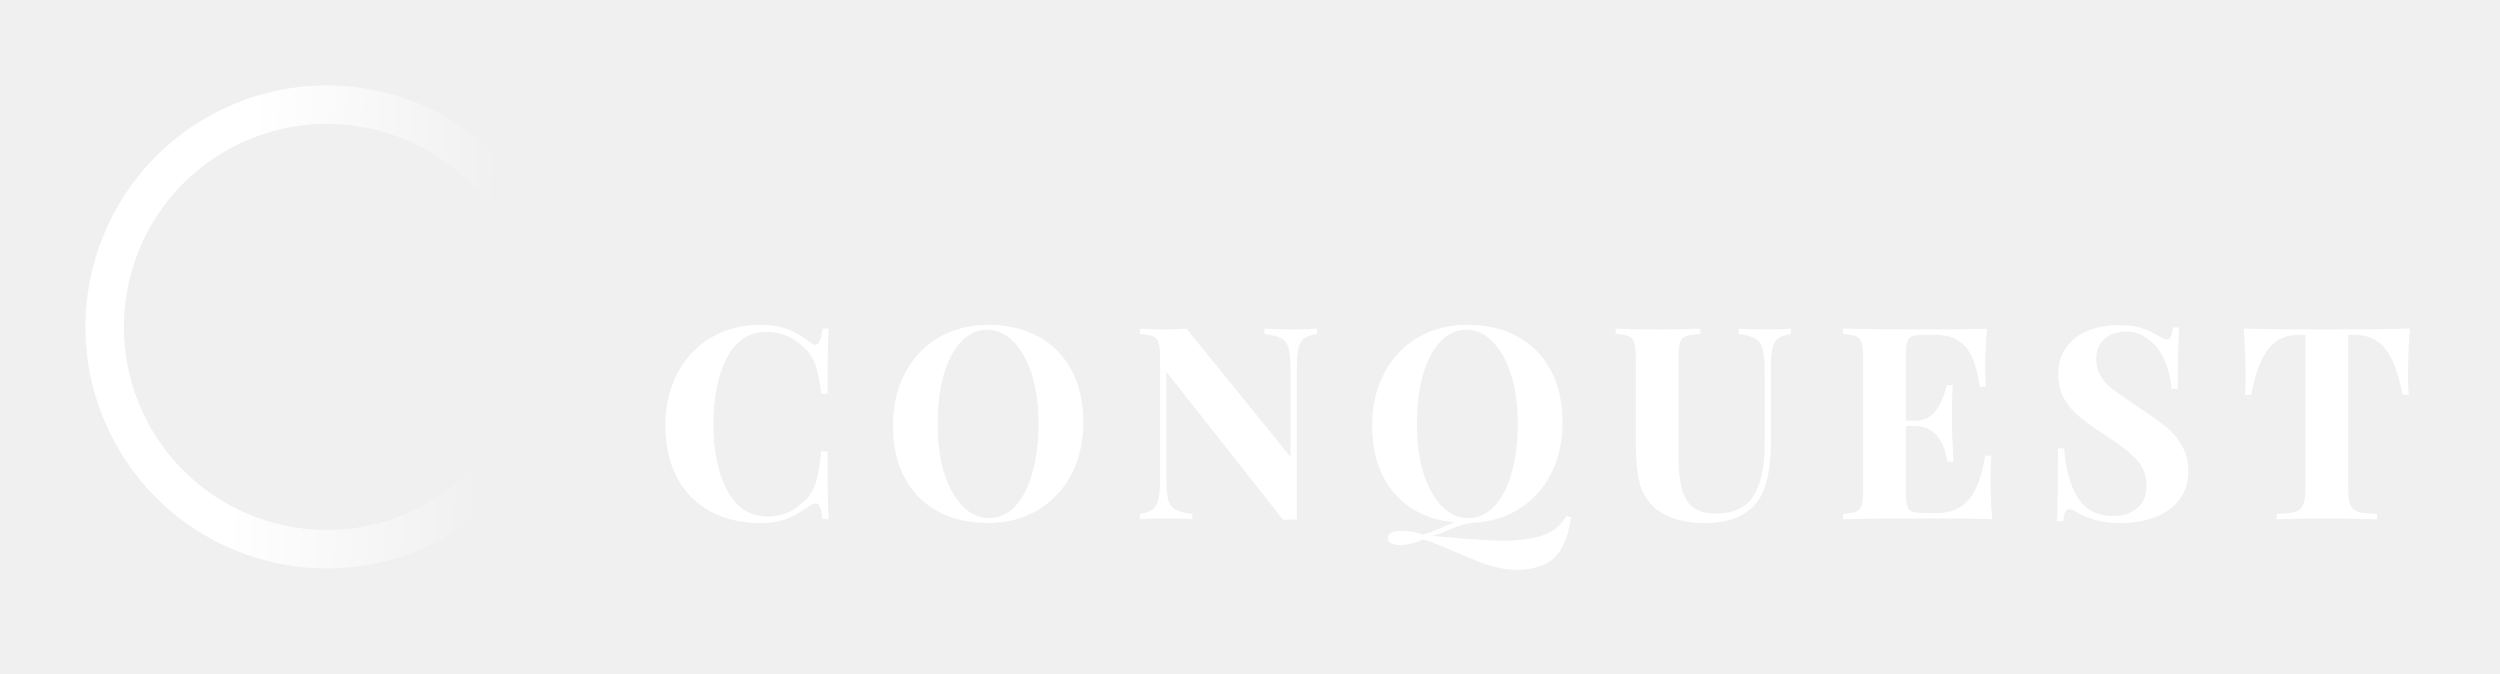
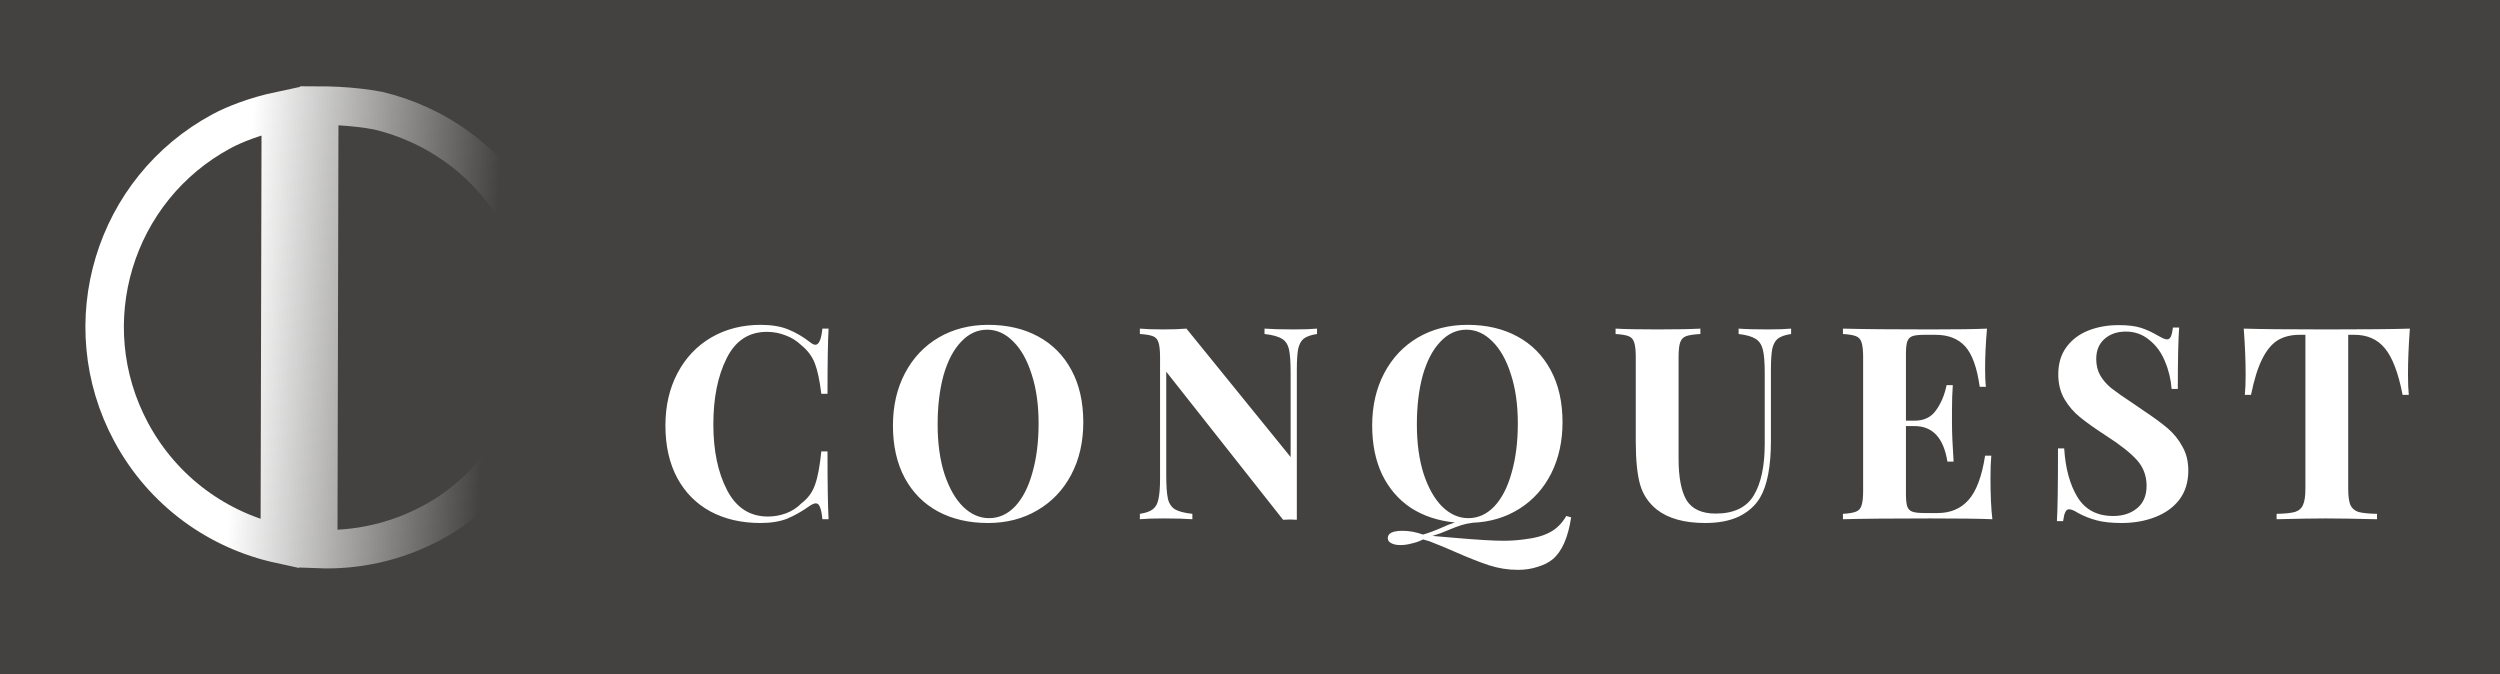
<svg xmlns="http://www.w3.org/2000/svg" width="130" height="35" viewBox="0 0 130 35" fill="none">
-   <path d="M39.558 16.892C40.118 16.892 40.594 16.971 40.986 17.13C41.378 17.289 41.761 17.513 42.134 17.802C42.237 17.886 42.325 17.928 42.4 17.928C42.587 17.928 42.708 17.648 42.764 17.088H43.086C43.049 17.723 43.03 18.852 43.03 20.476H42.708C42.624 19.785 42.512 19.258 42.372 18.894C42.232 18.53 41.994 18.213 41.658 17.942C41.425 17.718 41.154 17.55 40.846 17.438C40.538 17.317 40.216 17.256 39.88 17.256C38.937 17.256 38.237 17.718 37.78 18.642C37.323 19.557 37.094 20.7 37.094 22.072C37.094 23.435 37.332 24.573 37.808 25.488C38.284 26.403 38.993 26.86 39.936 26.86C40.253 26.86 40.566 26.804 40.874 26.692C41.191 26.571 41.457 26.398 41.672 26.174C42.017 25.913 42.255 25.586 42.386 25.194C42.526 24.802 42.633 24.228 42.708 23.472H43.03C43.03 25.161 43.049 26.337 43.086 27H42.764C42.736 26.701 42.694 26.491 42.638 26.37C42.591 26.239 42.521 26.174 42.428 26.174C42.353 26.174 42.255 26.211 42.134 26.286C41.714 26.585 41.313 26.813 40.93 26.972C40.547 27.121 40.085 27.196 39.544 27.196C38.555 27.196 37.687 26.995 36.94 26.594C36.203 26.193 35.629 25.614 35.218 24.858C34.807 24.093 34.602 23.183 34.602 22.128C34.602 21.101 34.812 20.191 35.232 19.398C35.652 18.605 36.235 17.989 36.982 17.55C37.738 17.111 38.597 16.892 39.558 16.892ZM51.389 16.892C52.378 16.892 53.242 17.093 53.979 17.494C54.726 17.895 55.304 18.479 55.715 19.244C56.126 20 56.331 20.905 56.331 21.96C56.331 22.987 56.121 23.897 55.701 24.69C55.281 25.483 54.693 26.099 53.937 26.538C53.19 26.977 52.336 27.196 51.375 27.196C50.386 27.196 49.518 26.995 48.771 26.594C48.034 26.193 47.46 25.614 47.049 24.858C46.638 24.093 46.433 23.183 46.433 22.128C46.433 21.101 46.643 20.191 47.063 19.398C47.483 18.605 48.066 17.989 48.813 17.55C49.569 17.111 50.428 16.892 51.389 16.892ZM51.333 17.144C50.82 17.144 50.367 17.354 49.975 17.774C49.583 18.185 49.28 18.763 49.065 19.51C48.86 20.257 48.757 21.111 48.757 22.072C48.757 23.043 48.874 23.897 49.107 24.634C49.35 25.371 49.672 25.941 50.073 26.342C50.484 26.743 50.936 26.944 51.431 26.944C51.944 26.944 52.397 26.739 52.789 26.328C53.181 25.908 53.48 25.325 53.685 24.578C53.9 23.831 54.007 22.977 54.007 22.016C54.007 21.045 53.886 20.191 53.643 19.454C53.41 18.717 53.088 18.147 52.677 17.746C52.276 17.345 51.828 17.144 51.333 17.144ZM68.485 17.368C68.177 17.415 67.949 17.494 67.799 17.606C67.659 17.718 67.561 17.895 67.505 18.138C67.459 18.381 67.435 18.74 67.435 19.216V27.028L67.099 27.014L66.721 27.028L60.645 19.328V24.704C60.645 25.255 60.673 25.661 60.729 25.922C60.785 26.174 60.907 26.361 61.093 26.482C61.28 26.594 61.583 26.673 62.003 26.72V27C61.639 26.972 61.135 26.958 60.491 26.958C59.978 26.958 59.572 26.972 59.273 27V26.72C59.581 26.673 59.805 26.594 59.945 26.482C60.095 26.37 60.193 26.193 60.239 25.95C60.295 25.707 60.323 25.348 60.323 24.872V18.572C60.323 18.217 60.295 17.961 60.239 17.802C60.193 17.643 60.095 17.536 59.945 17.48C59.805 17.424 59.581 17.387 59.273 17.368V17.088C59.572 17.116 59.978 17.13 60.491 17.13C60.958 17.13 61.359 17.116 61.695 17.088L67.113 23.766V19.384C67.113 18.833 67.085 18.432 67.029 18.18C66.973 17.919 66.852 17.732 66.665 17.62C66.479 17.499 66.175 17.415 65.755 17.368V17.088C66.119 17.116 66.623 17.13 67.267 17.13C67.79 17.13 68.196 17.116 68.485 17.088V17.368ZM81.699 26.902C81.54 27.957 81.218 28.685 80.733 29.086C80.528 29.254 80.266 29.385 79.949 29.478C79.641 29.581 79.3 29.632 78.927 29.632C78.423 29.632 77.924 29.553 77.429 29.394C76.944 29.235 76.342 28.997 75.623 28.68C75.446 28.605 75.25 28.521 75.035 28.428C74.83 28.344 74.596 28.251 74.335 28.148L73.999 28.05C73.822 28.143 73.626 28.213 73.411 28.26C73.206 28.316 73.01 28.344 72.823 28.344C72.627 28.344 72.468 28.311 72.347 28.246C72.226 28.19 72.165 28.101 72.165 27.98C72.165 27.728 72.422 27.602 72.935 27.602C73.28 27.602 73.635 27.667 73.999 27.798C74.316 27.705 74.652 27.579 75.007 27.42C75.072 27.392 75.17 27.35 75.301 27.294C75.432 27.247 75.548 27.205 75.651 27.168C74.783 27.084 74.022 26.832 73.369 26.412C72.725 25.983 72.226 25.404 71.871 24.676C71.526 23.948 71.353 23.099 71.353 22.128C71.353 21.101 71.563 20.191 71.983 19.398C72.403 18.605 72.986 17.989 73.733 17.55C74.489 17.111 75.348 16.892 76.309 16.892C77.298 16.892 78.162 17.093 78.899 17.494C79.646 17.895 80.224 18.479 80.635 19.244C81.046 20 81.251 20.905 81.251 21.96C81.251 22.949 81.055 23.836 80.663 24.62C80.271 25.395 79.72 26.006 79.011 26.454C78.302 26.902 77.494 27.145 76.589 27.182C76.365 27.21 76.164 27.252 75.987 27.308C75.81 27.364 75.6 27.443 75.357 27.546C75.058 27.677 74.769 27.784 74.489 27.868L75.623 27.966C76.808 28.069 77.662 28.12 78.185 28.12C78.53 28.12 78.88 28.097 79.235 28.05C79.814 27.985 80.271 27.859 80.607 27.672C80.943 27.495 81.223 27.215 81.447 26.832L81.699 26.902ZM73.677 22.072C73.677 23.043 73.794 23.897 74.027 24.634C74.27 25.371 74.592 25.941 74.993 26.342C75.404 26.743 75.856 26.944 76.351 26.944C76.864 26.944 77.317 26.739 77.709 26.328C78.101 25.908 78.4 25.325 78.605 24.578C78.82 23.831 78.927 22.977 78.927 22.016C78.927 21.045 78.806 20.191 78.563 19.454C78.33 18.717 78.008 18.147 77.597 17.746C77.196 17.345 76.748 17.144 76.253 17.144C75.74 17.144 75.287 17.354 74.895 17.774C74.503 18.185 74.2 18.763 73.985 19.51C73.78 20.257 73.677 21.111 73.677 22.072ZM93.138 17.368C92.83 17.415 92.602 17.494 92.452 17.606C92.312 17.718 92.214 17.895 92.158 18.138C92.112 18.381 92.088 18.74 92.088 19.216V22.926C92.088 24.261 91.897 25.25 91.514 25.894C91.262 26.305 90.898 26.627 90.422 26.86C89.946 27.084 89.363 27.196 88.672 27.196C87.59 27.196 86.75 26.963 86.152 26.496C85.723 26.151 85.434 25.717 85.284 25.194C85.135 24.662 85.06 23.92 85.06 22.968V18.572C85.06 18.217 85.032 17.961 84.976 17.802C84.93 17.643 84.832 17.536 84.682 17.48C84.542 17.424 84.318 17.387 84.01 17.368V17.088C84.486 17.116 85.214 17.13 86.194 17.13C87.165 17.13 87.907 17.116 88.42 17.088V17.368C88.084 17.387 87.837 17.424 87.678 17.48C87.529 17.536 87.426 17.643 87.37 17.802C87.314 17.961 87.286 18.217 87.286 18.572V23.85C87.286 24.83 87.426 25.553 87.706 26.02C87.996 26.477 88.5 26.706 89.218 26.706C90.152 26.706 90.81 26.393 91.192 25.768C91.575 25.133 91.766 24.237 91.766 23.08V19.384C91.766 18.843 91.734 18.441 91.668 18.18C91.603 17.919 91.477 17.732 91.29 17.62C91.104 17.499 90.81 17.415 90.408 17.368V17.088C90.763 17.116 91.267 17.13 91.92 17.13C92.443 17.13 92.849 17.116 93.138 17.088V17.368ZM103.505 24.872C103.505 25.731 103.537 26.44 103.603 27C102.968 26.972 101.899 26.958 100.397 26.958C98.362 26.958 96.841 26.972 95.833 27V26.72C96.141 26.701 96.365 26.664 96.505 26.608C96.654 26.552 96.752 26.445 96.799 26.286C96.855 26.127 96.883 25.871 96.883 25.516V18.572C96.883 18.217 96.855 17.961 96.799 17.802C96.752 17.643 96.654 17.536 96.505 17.48C96.365 17.424 96.141 17.387 95.833 17.368V17.088C96.841 17.116 98.362 17.13 100.397 17.13C101.769 17.13 102.744 17.116 103.323 17.088C103.257 17.863 103.225 18.553 103.225 19.16C103.225 19.571 103.239 19.888 103.267 20.112H102.945C102.805 19.113 102.553 18.413 102.189 18.012C101.825 17.611 101.311 17.41 100.649 17.41H100.075C99.785 17.41 99.575 17.433 99.445 17.48C99.314 17.527 99.225 17.62 99.179 17.76C99.132 17.891 99.109 18.105 99.109 18.404V21.876H99.557C100.051 21.876 100.425 21.694 100.677 21.33C100.938 20.966 101.12 20.532 101.223 20.028H101.545C101.517 20.42 101.503 20.859 101.503 21.344V22.016C101.503 22.492 101.531 23.155 101.587 24.004H101.265C101.069 22.772 100.499 22.156 99.557 22.156H99.109V25.684C99.109 25.983 99.132 26.202 99.179 26.342C99.225 26.473 99.314 26.561 99.445 26.608C99.575 26.655 99.785 26.678 100.075 26.678H100.761C101.423 26.678 101.955 26.454 102.357 26.006C102.767 25.549 103.057 24.779 103.225 23.696H103.547C103.519 24.004 103.505 24.396 103.505 24.872ZM110.166 16.906C110.651 16.906 111.038 16.953 111.328 17.046C111.617 17.139 111.911 17.275 112.21 17.452C112.312 17.508 112.401 17.555 112.476 17.592C112.56 17.629 112.63 17.648 112.686 17.648C112.77 17.648 112.835 17.601 112.882 17.508C112.928 17.405 112.966 17.247 112.994 17.032H113.316C113.269 17.657 113.246 18.721 113.246 20.224H112.924C112.886 19.72 112.77 19.239 112.574 18.782C112.387 18.325 112.116 17.956 111.762 17.676C111.416 17.387 111.01 17.242 110.544 17.242C110.086 17.242 109.713 17.373 109.424 17.634C109.144 17.886 109.004 18.231 109.004 18.67C109.004 18.997 109.074 19.281 109.214 19.524C109.354 19.767 109.55 19.991 109.802 20.196C110.054 20.392 110.441 20.663 110.964 21.008L111.412 21.316C111.962 21.68 112.396 21.997 112.714 22.268C113.031 22.539 113.288 22.856 113.484 23.22C113.689 23.575 113.792 23.99 113.792 24.466C113.792 25.063 113.638 25.567 113.33 25.978C113.022 26.379 112.602 26.683 112.07 26.888C111.547 27.093 110.964 27.196 110.32 27.196C109.797 27.196 109.363 27.149 109.018 27.056C108.672 26.963 108.355 26.837 108.066 26.678C107.86 26.547 107.702 26.482 107.59 26.482C107.506 26.482 107.44 26.533 107.394 26.636C107.347 26.729 107.31 26.883 107.282 27.098H106.96C106.997 26.51 107.016 25.25 107.016 23.318H107.338C107.403 24.363 107.636 25.213 108.038 25.866C108.439 26.51 109.055 26.832 109.886 26.832C110.39 26.832 110.805 26.697 111.132 26.426C111.458 26.155 111.622 25.768 111.622 25.264C111.622 24.741 111.454 24.293 111.118 23.92C110.782 23.547 110.25 23.127 109.522 22.66C108.962 22.296 108.514 21.979 108.178 21.708C107.842 21.437 107.566 21.12 107.352 20.756C107.137 20.383 107.03 19.953 107.03 19.468C107.03 18.908 107.17 18.437 107.45 18.054C107.739 17.662 108.122 17.373 108.598 17.186C109.074 16.999 109.596 16.906 110.166 16.906ZM125.313 17.088C125.248 17.975 125.215 18.768 125.215 19.468C125.215 19.907 125.229 20.261 125.257 20.532H124.935C124.711 19.384 124.403 18.577 124.011 18.11C123.629 17.643 123.101 17.41 122.429 17.41H122.107V25.404C122.107 25.796 122.145 26.081 122.219 26.258C122.303 26.435 122.443 26.557 122.639 26.622C122.845 26.678 123.167 26.711 123.605 26.72V27C122.429 26.972 121.543 26.958 120.945 26.958C120.357 26.958 119.503 26.972 118.383 27V26.72C118.822 26.711 119.139 26.678 119.335 26.622C119.541 26.557 119.681 26.435 119.755 26.258C119.839 26.081 119.881 25.796 119.881 25.404V17.41H119.573C119.125 17.41 118.743 17.508 118.425 17.704C118.117 17.9 117.851 18.227 117.627 18.684C117.403 19.132 117.212 19.748 117.053 20.532H116.731C116.759 20.261 116.773 19.907 116.773 19.468C116.773 18.768 116.741 17.975 116.675 17.088C117.525 17.116 118.967 17.13 121.001 17.13C123.036 17.13 124.473 17.116 125.313 17.088Z" fill="white" />
-   <path d="M27.183 11.538C28.214 13.46 28.645 15.539 28.543 17.566C28.347 21.482 26.164 25.198 22.46 27.184C20.295 28.345 17.929 28.745 15.662 28.479C12.034 28.053 8.67 25.92 6.815 22.46C3.799 16.835 5.914 9.831 11.538 6.815C12.878 6.096 14.294 5.67 15.715 5.511C17.798 5.279 19.895 5.623 21.777 6.477C24.009 7.488 25.936 9.212 27.183 11.538Z" stroke="url(#paint0_linear_0_486)" stroke-width="2" />
+   <rect width="130" height="35" fill="#E5E5E5" />
+   <g clip-path="url(#clip0_0_1)">
+     <rect width="1366" height="2995" transform="translate(-182 -2787)" fill="white" />
+     <rect x="-182" y="-67" width="1366" height="275" fill="#444240" />
+     <path d="M39.558 16.892C40.118 16.892 40.594 16.971 40.986 17.13C41.378 17.289 41.761 17.513 42.134 17.802C42.237 17.886 42.325 17.928 42.4 17.928C42.587 17.928 42.708 17.648 42.764 17.088H43.086C43.049 17.723 43.03 18.852 43.03 20.476H42.708C42.624 19.785 42.512 19.258 42.372 18.894C42.232 18.53 41.994 18.213 41.658 17.942C41.425 17.718 41.154 17.55 40.846 17.438C40.538 17.317 40.216 17.256 39.88 17.256C38.937 17.256 38.237 17.718 37.78 18.642C37.323 19.557 37.094 20.7 37.094 22.072C37.094 23.435 37.332 24.573 37.808 25.488C38.284 26.403 38.993 26.86 39.936 26.86C40.253 26.86 40.566 26.804 40.874 26.692C41.191 26.571 41.457 26.398 41.672 26.174C42.017 25.913 42.255 25.586 42.386 25.194C42.526 24.802 42.633 24.228 42.708 23.472H43.03C43.03 25.161 43.049 26.337 43.086 27H42.764C42.736 26.701 42.694 26.491 42.638 26.37C42.591 26.239 42.521 26.174 42.428 26.174C42.353 26.174 42.255 26.211 42.134 26.286C41.714 26.585 41.313 26.813 40.93 26.972C40.547 27.121 40.085 27.196 39.544 27.196C38.555 27.196 37.687 26.995 36.94 26.594C36.203 26.193 35.629 25.614 35.218 24.858C34.807 24.093 34.602 23.183 34.602 22.128C34.602 21.101 34.812 20.191 35.232 19.398C35.652 18.605 36.235 17.989 36.982 17.55C37.738 17.111 38.597 16.892 39.558 16.892ZM51.389 16.892C52.378 16.892 53.242 17.093 53.979 17.494C54.726 17.895 55.304 18.479 55.715 19.244C56.126 20 56.331 20.905 56.331 21.96C56.331 22.987 56.121 23.897 55.701 24.69C55.281 25.483 54.693 26.099 53.937 26.538C53.19 26.977 52.336 27.196 51.375 27.196C50.386 27.196 49.518 26.995 48.771 26.594C48.034 26.193 47.46 25.614 47.049 24.858C46.638 24.093 46.433 23.183 46.433 22.128C46.433 21.101 46.643 20.191 47.063 19.398C47.483 18.605 48.066 17.989 48.813 17.55C49.569 17.111 50.428 16.892 51.389 16.892ZM51.333 17.144C50.82 17.144 50.367 17.354 49.975 17.774C49.583 18.185 49.28 18.763 49.065 19.51C48.86 20.257 48.757 21.111 48.757 22.072C48.757 23.043 48.874 23.897 49.107 24.634C49.35 25.371 49.672 25.941 50.073 26.342C50.484 26.743 50.936 26.944 51.431 26.944C51.944 26.944 52.397 26.739 52.789 26.328C53.181 25.908 53.48 25.325 53.685 24.578C53.9 23.831 54.007 22.977 54.007 22.016C54.007 21.045 53.886 20.191 53.643 19.454C53.41 18.717 53.088 18.147 52.677 17.746C52.276 17.345 51.828 17.144 51.333 17.144ZM68.485 17.368C68.177 17.415 67.949 17.494 67.799 17.606C67.659 17.718 67.561 17.895 67.505 18.138C67.459 18.381 67.435 18.74 67.435 19.216V27.028L67.099 27.014L66.721 27.028L60.645 19.328V24.704C60.645 25.255 60.673 25.661 60.729 25.922C60.785 26.174 60.907 26.361 61.093 26.482C61.28 26.594 61.583 26.673 62.003 26.72V27C61.639 26.972 61.135 26.958 60.491 26.958C59.978 26.958 59.572 26.972 59.273 27V26.72C59.581 26.673 59.805 26.594 59.945 26.482C60.095 26.37 60.193 26.193 60.239 25.95C60.295 25.707 60.323 25.348 60.323 24.872V18.572C60.323 18.217 60.295 17.961 60.239 17.802C60.193 17.643 60.095 17.536 59.945 17.48C59.805 17.424 59.581 17.387 59.273 17.368V17.088C59.572 17.116 59.978 17.13 60.491 17.13C60.958 17.13 61.359 17.116 61.695 17.088L67.113 23.766V19.384C67.113 18.833 67.085 18.432 67.029 18.18C66.973 17.919 66.852 17.732 66.665 17.62C66.479 17.499 66.175 17.415 65.755 17.368V17.088C66.119 17.116 66.623 17.13 67.267 17.13C67.79 17.13 68.196 17.116 68.485 17.088V17.368ZM81.699 26.902C81.54 27.957 81.218 28.685 80.733 29.086C80.528 29.254 80.266 29.385 79.949 29.478C79.641 29.581 79.3 29.632 78.927 29.632C78.423 29.632 77.924 29.553 77.429 29.394C76.944 29.235 76.342 28.997 75.623 28.68C75.446 28.605 75.25 28.521 75.035 28.428C74.83 28.344 74.596 28.251 74.335 28.148L73.999 28.05C73.822 28.143 73.626 28.213 73.411 28.26C73.206 28.316 73.01 28.344 72.823 28.344C72.627 28.344 72.468 28.311 72.347 28.246C72.226 28.19 72.165 28.101 72.165 27.98C72.165 27.728 72.422 27.602 72.935 27.602C73.28 27.602 73.635 27.667 73.999 27.798C74.316 27.705 74.652 27.579 75.007 27.42C75.072 27.392 75.17 27.35 75.301 27.294C75.432 27.247 75.548 27.205 75.651 27.168C74.783 27.084 74.022 26.832 73.369 26.412C72.725 25.983 72.226 25.404 71.871 24.676C71.526 23.948 71.353 23.099 71.353 22.128C71.353 21.101 71.563 20.191 71.983 19.398C72.403 18.605 72.986 17.989 73.733 17.55C74.489 17.111 75.348 16.892 76.309 16.892C77.298 16.892 78.162 17.093 78.899 17.494C79.646 17.895 80.224 18.479 80.635 19.244C81.046 20 81.251 20.905 81.251 21.96C81.251 22.949 81.055 23.836 80.663 24.62C80.271 25.395 79.72 26.006 79.011 26.454C78.302 26.902 77.494 27.145 76.589 27.182C76.365 27.21 76.164 27.252 75.987 27.308C75.81 27.364 75.6 27.443 75.357 27.546C75.058 27.677 74.769 27.784 74.489 27.868L75.623 27.966C76.808 28.069 77.662 28.12 78.185 28.12C78.53 28.12 78.88 28.097 79.235 28.05C79.814 27.985 80.271 27.859 80.607 27.672C80.943 27.495 81.223 27.215 81.447 26.832L81.699 26.902ZM73.677 22.072C73.677 23.043 73.794 23.897 74.027 24.634C74.27 25.371 74.592 25.941 74.993 26.342C75.404 26.743 75.856 26.944 76.351 26.944C76.864 26.944 77.317 26.739 77.709 26.328C78.101 25.908 78.4 25.325 78.605 24.578C78.82 23.831 78.927 22.977 78.927 22.016C78.927 21.045 78.806 20.191 78.563 19.454C78.33 18.717 78.008 18.147 77.597 17.746C77.196 17.345 76.748 17.144 76.253 17.144C75.74 17.144 75.287 17.354 74.895 17.774C74.503 18.185 74.2 18.763 73.985 19.51C73.78 20.257 73.677 21.111 73.677 22.072ZM93.138 17.368C92.83 17.415 92.602 17.494 92.452 17.606C92.312 17.718 92.214 17.895 92.158 18.138C92.112 18.381 92.088 18.74 92.088 19.216V22.926C92.088 24.261 91.897 25.25 91.514 25.894C91.262 26.305 90.898 26.627 90.422 26.86C89.946 27.084 89.363 27.196 88.672 27.196C87.59 27.196 86.75 26.963 86.152 26.496C85.723 26.151 85.434 25.717 85.284 25.194C85.135 24.662 85.06 23.92 85.06 22.968V18.572C85.06 18.217 85.032 17.961 84.976 17.802C84.93 17.643 84.832 17.536 84.682 17.48C84.542 17.424 84.318 17.387 84.01 17.368V17.088C84.486 17.116 85.214 17.13 86.194 17.13C87.165 17.13 87.907 17.116 88.42 17.088V17.368C88.084 17.387 87.837 17.424 87.678 17.48C87.529 17.536 87.426 17.643 87.37 17.802C87.314 17.961 87.286 18.217 87.286 18.572V23.85C87.286 24.83 87.426 25.553 87.706 26.02C87.996 26.477 88.5 26.706 89.218 26.706C90.152 26.706 90.81 26.393 91.192 25.768C91.575 25.133 91.766 24.237 91.766 23.08V19.384C91.766 18.843 91.734 18.441 91.668 18.18C91.603 17.919 91.477 17.732 91.29 17.62C91.104 17.499 90.81 17.415 90.408 17.368V17.088C90.763 17.116 91.267 17.13 91.92 17.13C92.443 17.13 92.849 17.116 93.138 17.088V17.368ZM103.505 24.872C103.505 25.731 103.537 26.44 103.603 27C102.968 26.972 101.899 26.958 100.397 26.958C98.362 26.958 96.841 26.972 95.833 27V26.72C96.141 26.701 96.365 26.664 96.505 26.608C96.654 26.552 96.752 26.445 96.799 26.286C96.855 26.127 96.883 25.871 96.883 25.516V18.572C96.883 18.217 96.855 17.961 96.799 17.802C96.752 17.643 96.654 17.536 96.505 17.48C96.365 17.424 96.141 17.387 95.833 17.368V17.088C96.841 17.116 98.362 17.13 100.397 17.13C101.769 17.13 102.744 17.116 103.323 17.088C103.257 17.863 103.225 18.553 103.225 19.16C103.225 19.571 103.239 19.888 103.267 20.112H102.945C102.805 19.113 102.553 18.413 102.189 18.012C101.825 17.611 101.311 17.41 100.649 17.41H100.075C99.785 17.41 99.575 17.433 99.445 17.48C99.314 17.527 99.225 17.62 99.179 17.76C99.132 17.891 99.109 18.105 99.109 18.404V21.876H99.557C100.051 21.876 100.425 21.694 100.677 21.33C100.938 20.966 101.12 20.532 101.223 20.028H101.545C101.517 20.42 101.503 20.859 101.503 21.344V22.016C101.503 22.492 101.531 23.155 101.587 24.004H101.265C101.069 22.772 100.499 22.156 99.557 22.156H99.109V25.684C99.109 25.983 99.132 26.202 99.179 26.342C99.225 26.473 99.314 26.561 99.445 26.608C99.575 26.655 99.785 26.678 100.075 26.678H100.761C101.423 26.678 101.955 26.454 102.357 26.006C102.767 25.549 103.057 24.779 103.225 23.696H103.547C103.519 24.004 103.505 24.396 103.505 24.872ZM110.166 16.906C110.651 16.906 111.038 16.953 111.328 17.046C111.617 17.139 111.911 17.275 112.21 17.452C112.312 17.508 112.401 17.555 112.476 17.592C112.56 17.629 112.63 17.648 112.686 17.648C112.77 17.648 112.835 17.601 112.882 17.508C112.928 17.405 112.966 17.247 112.994 17.032H113.316C113.269 17.657 113.246 18.721 113.246 20.224H112.924C112.886 19.72 112.77 19.239 112.574 18.782C112.387 18.325 112.116 17.956 111.762 17.676C111.416 17.387 111.01 17.242 110.544 17.242C110.086 17.242 109.713 17.373 109.424 17.634C109.144 17.886 109.004 18.231 109.004 18.67C109.004 18.997 109.074 19.281 109.214 19.524C109.354 19.767 109.55 19.991 109.802 20.196C110.054 20.392 110.441 20.663 110.964 21.008L111.412 21.316C111.962 21.68 112.396 21.997 112.714 22.268C113.031 22.539 113.288 22.856 113.484 23.22C113.689 23.575 113.792 23.99 113.792 24.466C113.792 25.063 113.638 25.567 113.33 25.978C113.022 26.379 112.602 26.683 112.07 26.888C111.547 27.093 110.964 27.196 110.32 27.196C109.797 27.196 109.363 27.149 109.018 27.056C108.672 26.963 108.355 26.837 108.066 26.678C107.86 26.547 107.702 26.482 107.59 26.482C107.506 26.482 107.44 26.533 107.394 26.636C107.347 26.729 107.31 26.883 107.282 27.098H106.96C106.997 26.51 107.016 25.25 107.016 23.318H107.338C107.403 24.363 107.636 25.213 108.038 25.866C108.439 26.51 109.055 26.832 109.886 26.832C110.39 26.832 110.805 26.697 111.132 26.426C111.458 26.155 111.622 25.768 111.622 25.264C111.622 24.741 111.454 24.293 111.118 23.92C110.782 23.547 110.25 23.127 109.522 22.66C108.962 22.296 108.514 21.979 108.178 21.708C107.842 21.437 107.566 21.12 107.352 20.756C107.137 20.383 107.03 19.953 107.03 19.468C107.03 18.908 107.17 18.437 107.45 18.054C107.739 17.662 108.122 17.373 108.598 17.186C109.074 16.999 109.596 16.906 110.166 16.906ZM125.313 17.088C125.248 17.975 125.215 18.768 125.215 19.468C125.215 19.907 125.229 20.261 125.257 20.532H124.935C124.711 19.384 124.403 18.577 124.011 18.11C123.629 17.643 123.101 17.41 122.429 17.41H122.107V25.404C122.107 25.796 122.145 26.081 122.219 26.258C122.303 26.435 122.443 26.557 122.639 26.622C122.845 26.678 123.167 26.711 123.605 26.72V27C122.429 26.972 121.543 26.958 120.945 26.958C120.357 26.958 119.503 26.972 118.383 27V26.72C118.822 26.711 119.139 26.678 119.335 26.622C119.541 26.557 119.681 26.435 119.755 26.258C119.839 26.081 119.881 25.796 119.881 25.404V17.41H119.573C119.125 17.41 118.743 17.508 118.425 17.704C118.117 17.9 117.851 18.227 117.627 18.684C117.403 19.132 117.212 19.748 117.053 20.532H116.731C116.759 20.261 116.773 19.907 116.773 19.468C116.773 18.768 116.741 17.975 116.675 17.088C117.525 17.116 118.967 17.13 121.001 17.13C123.036 17.13 124.473 17.116 125.313 17.088Z" fill="white" />
+     <path d="M28.028 20.251C27.287 22.586 25.649 25.474 22.46 27.184C20.576 28.194 18.539 28.628 16.548 28.549L16.602 5.488C17.198 5.489 17.913 5.518 18.644 5.602C18.995 5.641 19.338 5.692 19.666 5.755C20.391 5.927 21.098 6.169 21.777 6.477C24.009 7.488 25.936 9.212 27.183 11.538C28.213 13.458 28.644 15.535 28.544 17.561C28.501 18.244 28.346 19.197 28.028 20.251ZM14.602 5.752L14.549 28.293C11.356 27.598 8.479 25.563 6.815 22.46C3.799 16.835 5.914 9.831 11.538 6.815C12.191 6.465 13.279 6.032 14.602 5.752Z" stroke="url(#paint0_linear_0_1)" stroke-width="2" />
+   </g>
  <defs>
-     <linearGradient id="paint0_linear_0_486" x1="4.914" y1="15.338" x2="31.354" y2="16.998" gradientUnits="userSpaceOnUse">
+     <linearGradient id="paint0_linear_0_1" x1="4.914" y1="15.338" x2="31.354" y2="16.998" gradientUnits="userSpaceOnUse">
      <stop offset="0.288" stop-color="white" />
      <stop offset="0.78" stop-color="white" stop-opacity="0" />
    </linearGradient>
+     <clipPath id="clip0_0_1">
+       <rect width="1366" height="2995" fill="white" transform="translate(-182 -2787)" />
+     </clipPath>
  </defs>
</svg>
